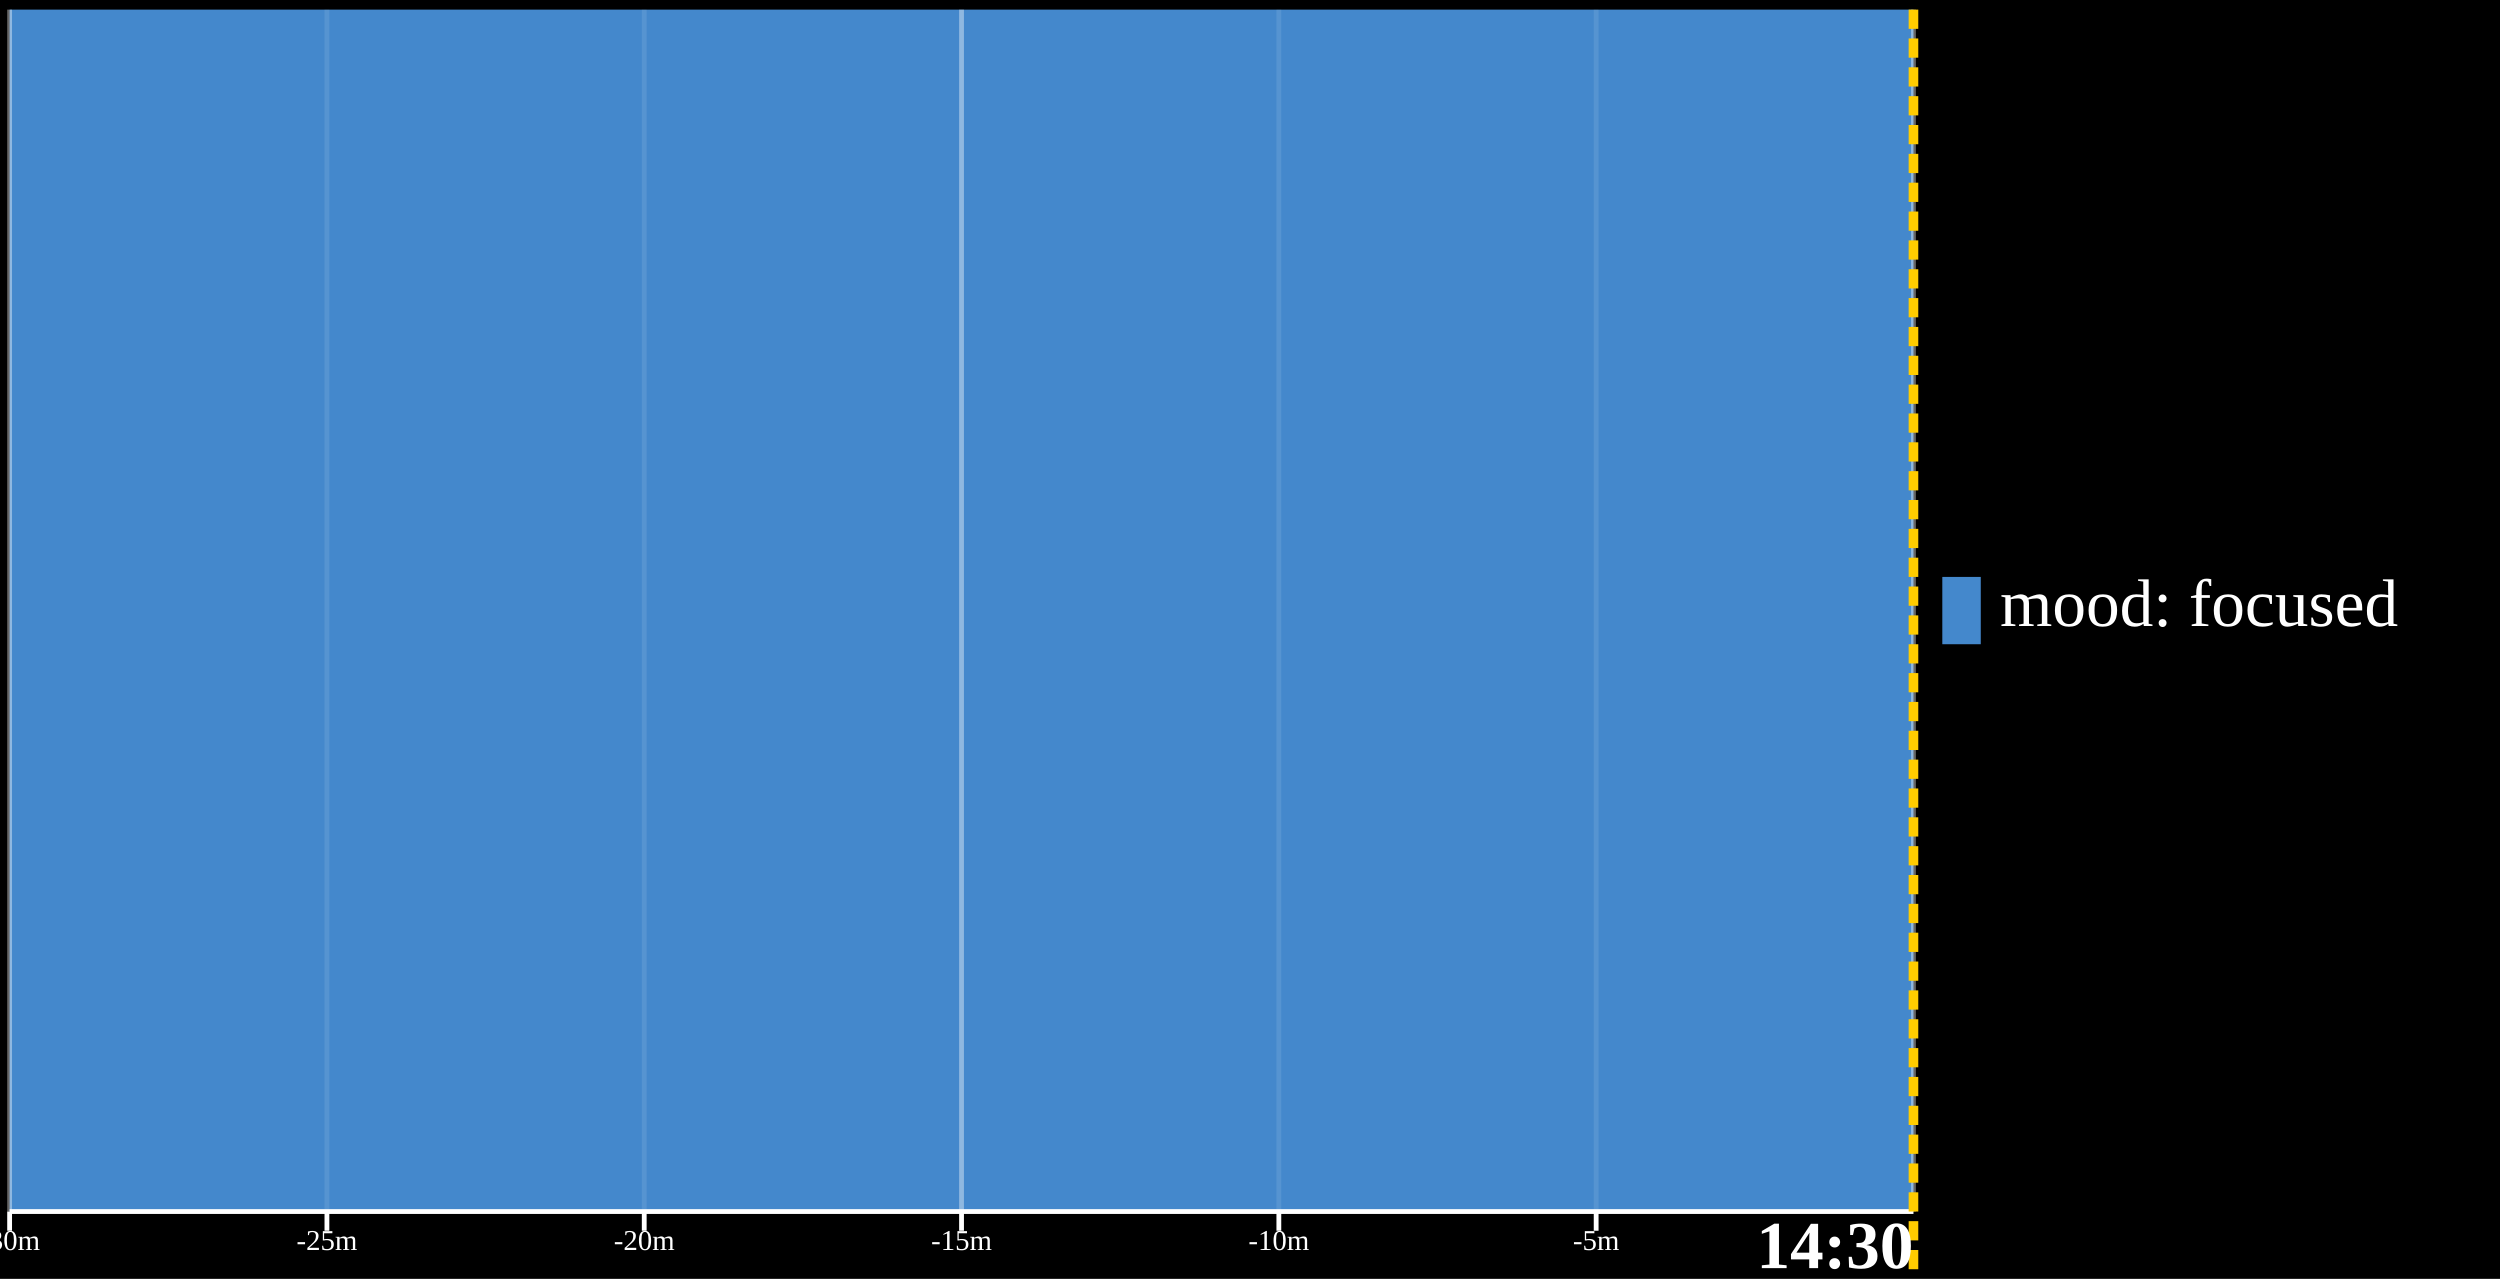
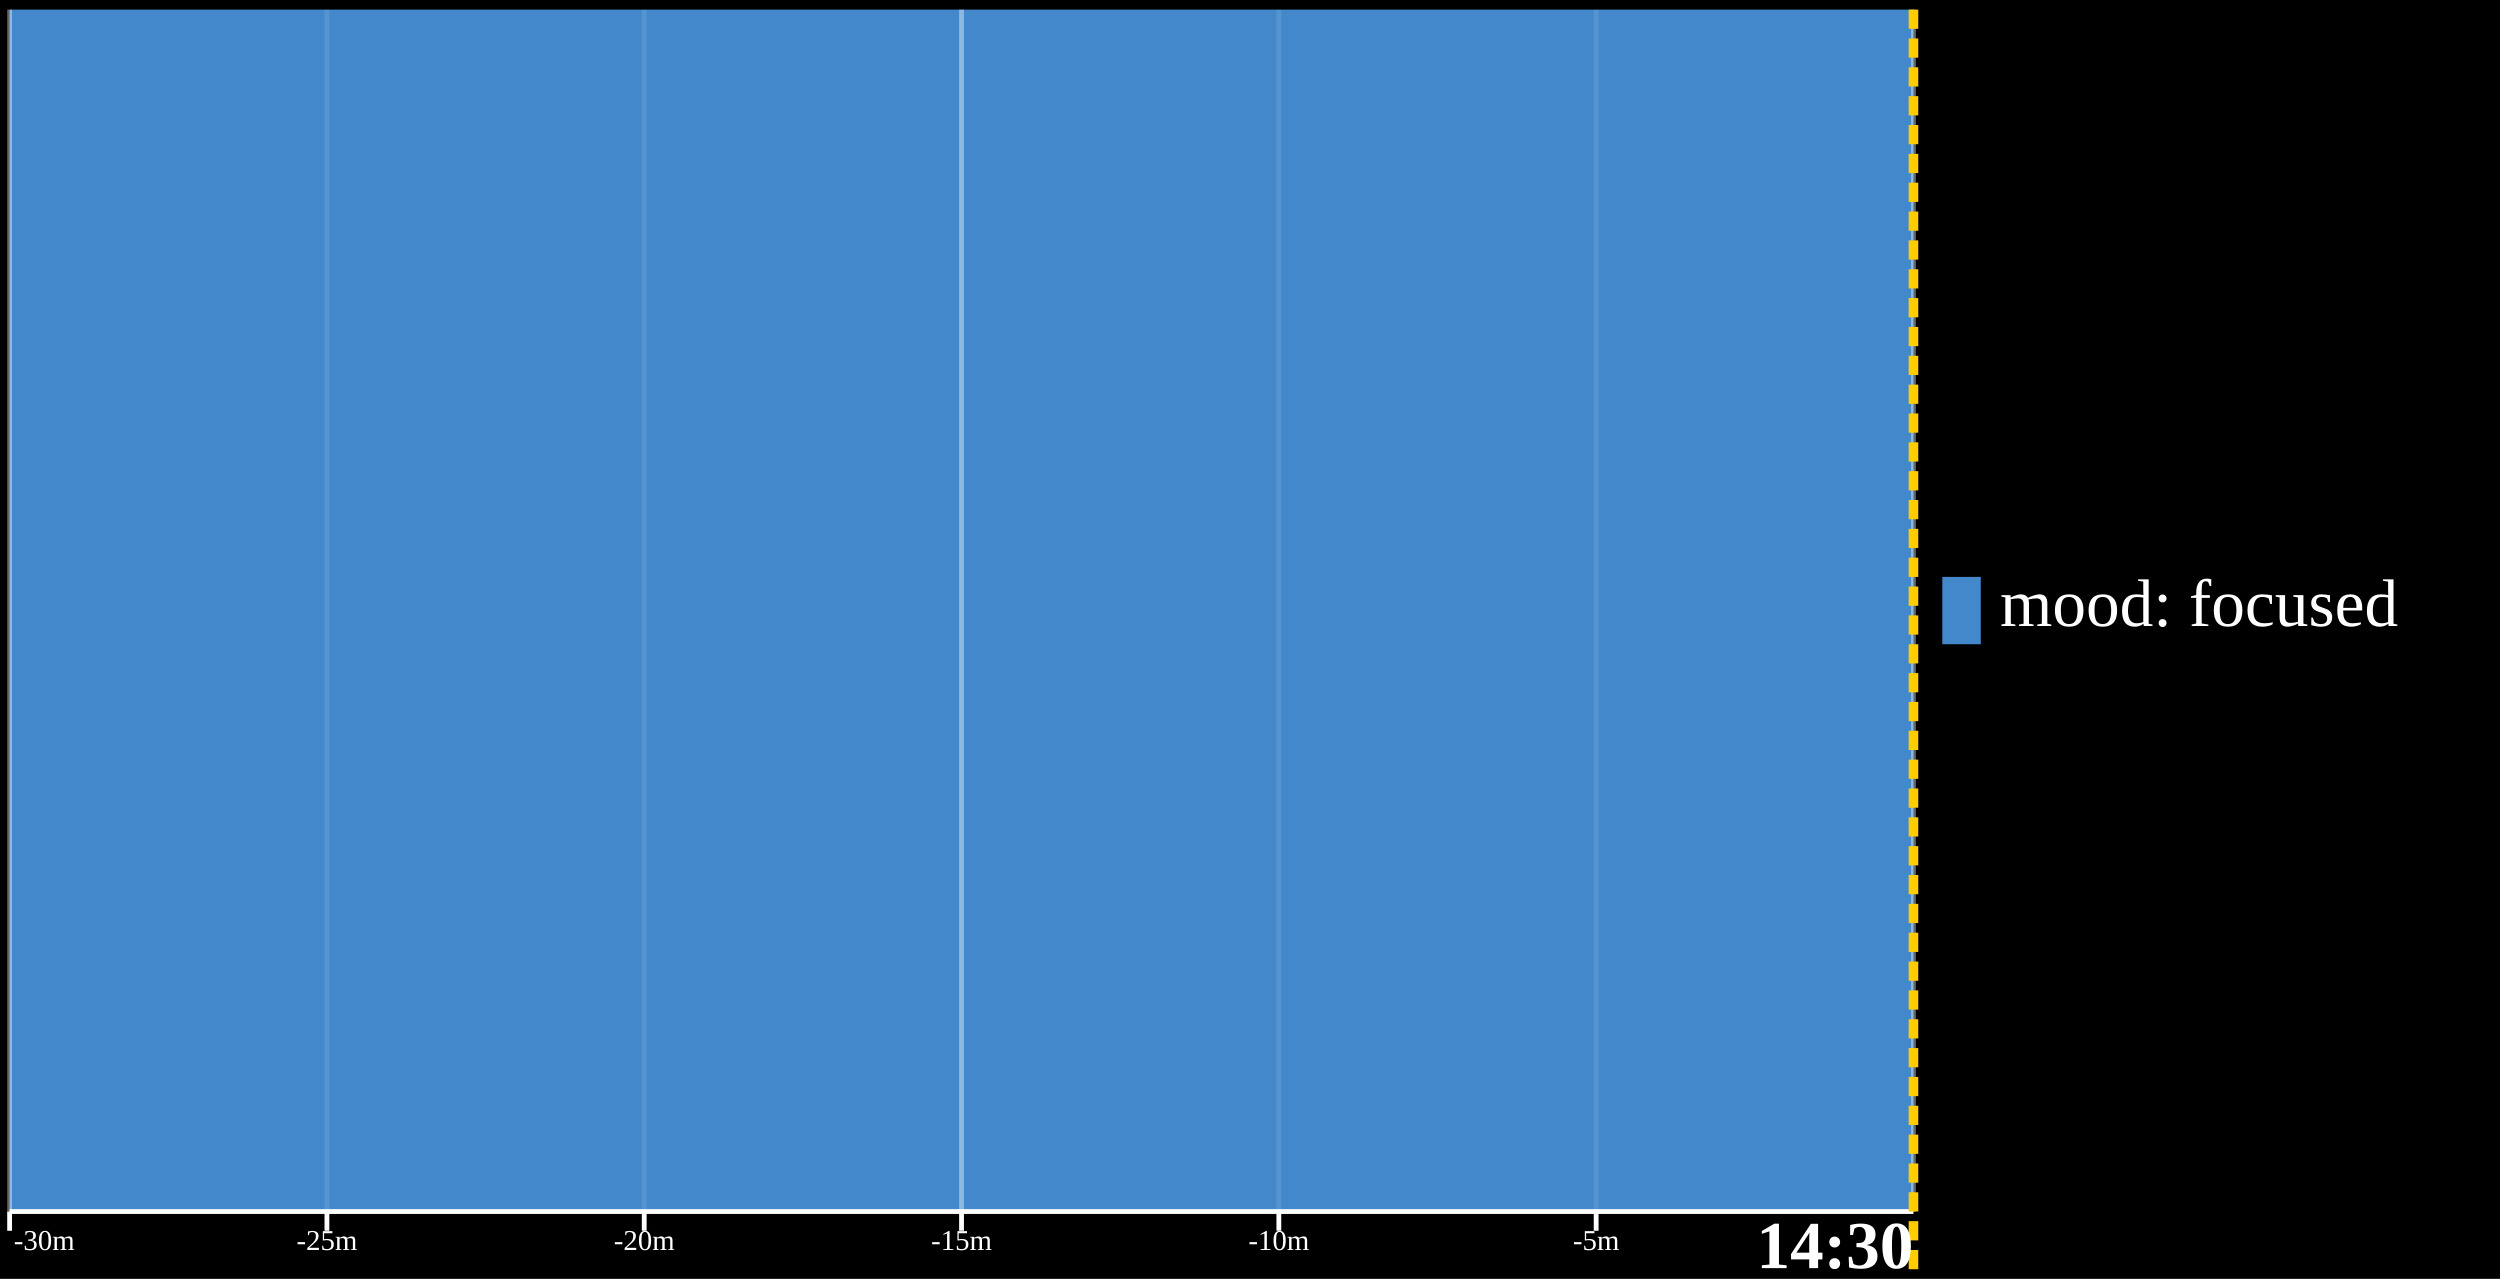
<svg xmlns="http://www.w3.org/2000/svg" width="520" height="266" viewBox="0 0 520 266">
  <rect class="bg" width="100%" height="100%" fill="black" />
  <g class="plot" transform="translate(2,2)">
    <g class="day-label" data-day="0" transform="translate(0,0)" />
    <g class="day-data" data-day="0">
      <g class="field" data-field="mood">
        <rect class="block" x="0" y="0" width="396" height="250" fill="#4488cc" />
      </g>
    </g>
    <line class="axis" x1="0" x2="396" y1="250" y2="250" stroke="white" />
    <line class="tick" x1="0" x2="0" y1="250" y2="254" stroke="white" />
-     <text class="tick-label" x="0" y="258" text-anchor="middle" fill="white" font-size="6">-30m</text>
+     <text class="tick-label" x="7.2" y="258" text-anchor="middle" fill="white" font-size="6">-30m</text>
    <line class="tick" x1="66" x2="66" y1="250" y2="254" stroke="white" />
    <text class="tick-label" x="66" y="258" text-anchor="middle" fill="white" font-size="6">-25m</text>
    <line class="tick" x1="132" x2="132" y1="250" y2="254" stroke="white" />
    <text class="tick-label" x="132" y="258" text-anchor="middle" fill="white" font-size="6">-20m</text>
    <line class="tick" x1="198" x2="198" y1="250" y2="254" stroke="white" />
    <text class="tick-label" x="198" y="258" text-anchor="middle" fill="white" font-size="6">-15m</text>
    <line class="tick" x1="264" x2="264" y1="250" y2="254" stroke="white" />
    <text class="tick-label" x="264" y="258" text-anchor="middle" fill="white" font-size="6">-10m</text>
    <line class="tick" x1="330" x2="330" y1="250" y2="254" stroke="white" />
    <text class="tick-label" x="330" y="258" text-anchor="middle" fill="white" font-size="6">-5m</text>
    <line class="gridline" x1="0" x2="0" y1="0" y2="250" stroke="white" stroke-opacity="0.4" />
    <line class="gridline" x1="66" x2="66" y1="0" y2="250" stroke="white" stroke-opacity="0.1" />
    <line class="gridline" x1="132" x2="132" y1="0" y2="250" stroke="white" stroke-opacity="0.1" />
    <line class="gridline" x1="198" x2="198" y1="0" y2="250" stroke="white" stroke-opacity="0.4" />
    <line class="gridline" x1="264" x2="264" y1="0" y2="250" stroke="white" stroke-opacity="0.1" />
    <line class="gridline" x1="330" x2="330" y1="0" y2="250" stroke="white" stroke-opacity="0.1" />
    <line class="gridline" x1="396" x2="396" y1="0" y2="250" stroke="white" stroke-opacity="0.4" />
    <line class="current-time-line" x1="396" x2="396" y1="0" y2="262" stroke="#ffcc00" stroke-width="2" stroke-dasharray="4,2" />
    <g class="nowview-state-panel">
      <rect class="state-swatch" data-field="mood" x="402" y="118" width="8" height="14" fill="#4488cc" />
      <text class="state-label" data-field="mood" x="414" y="125" dominant-baseline="middle" fill="white" font-size="14">mood: focused</text>
    </g>
    <g class="nowview-overlay">
      <text class="current-time-text" x="396" y="257.8" text-anchor="end" dominant-baseline="middle" fill="white" font-size="14" font-weight="bold">14:30</text>
    </g>
  </g>
</svg>
